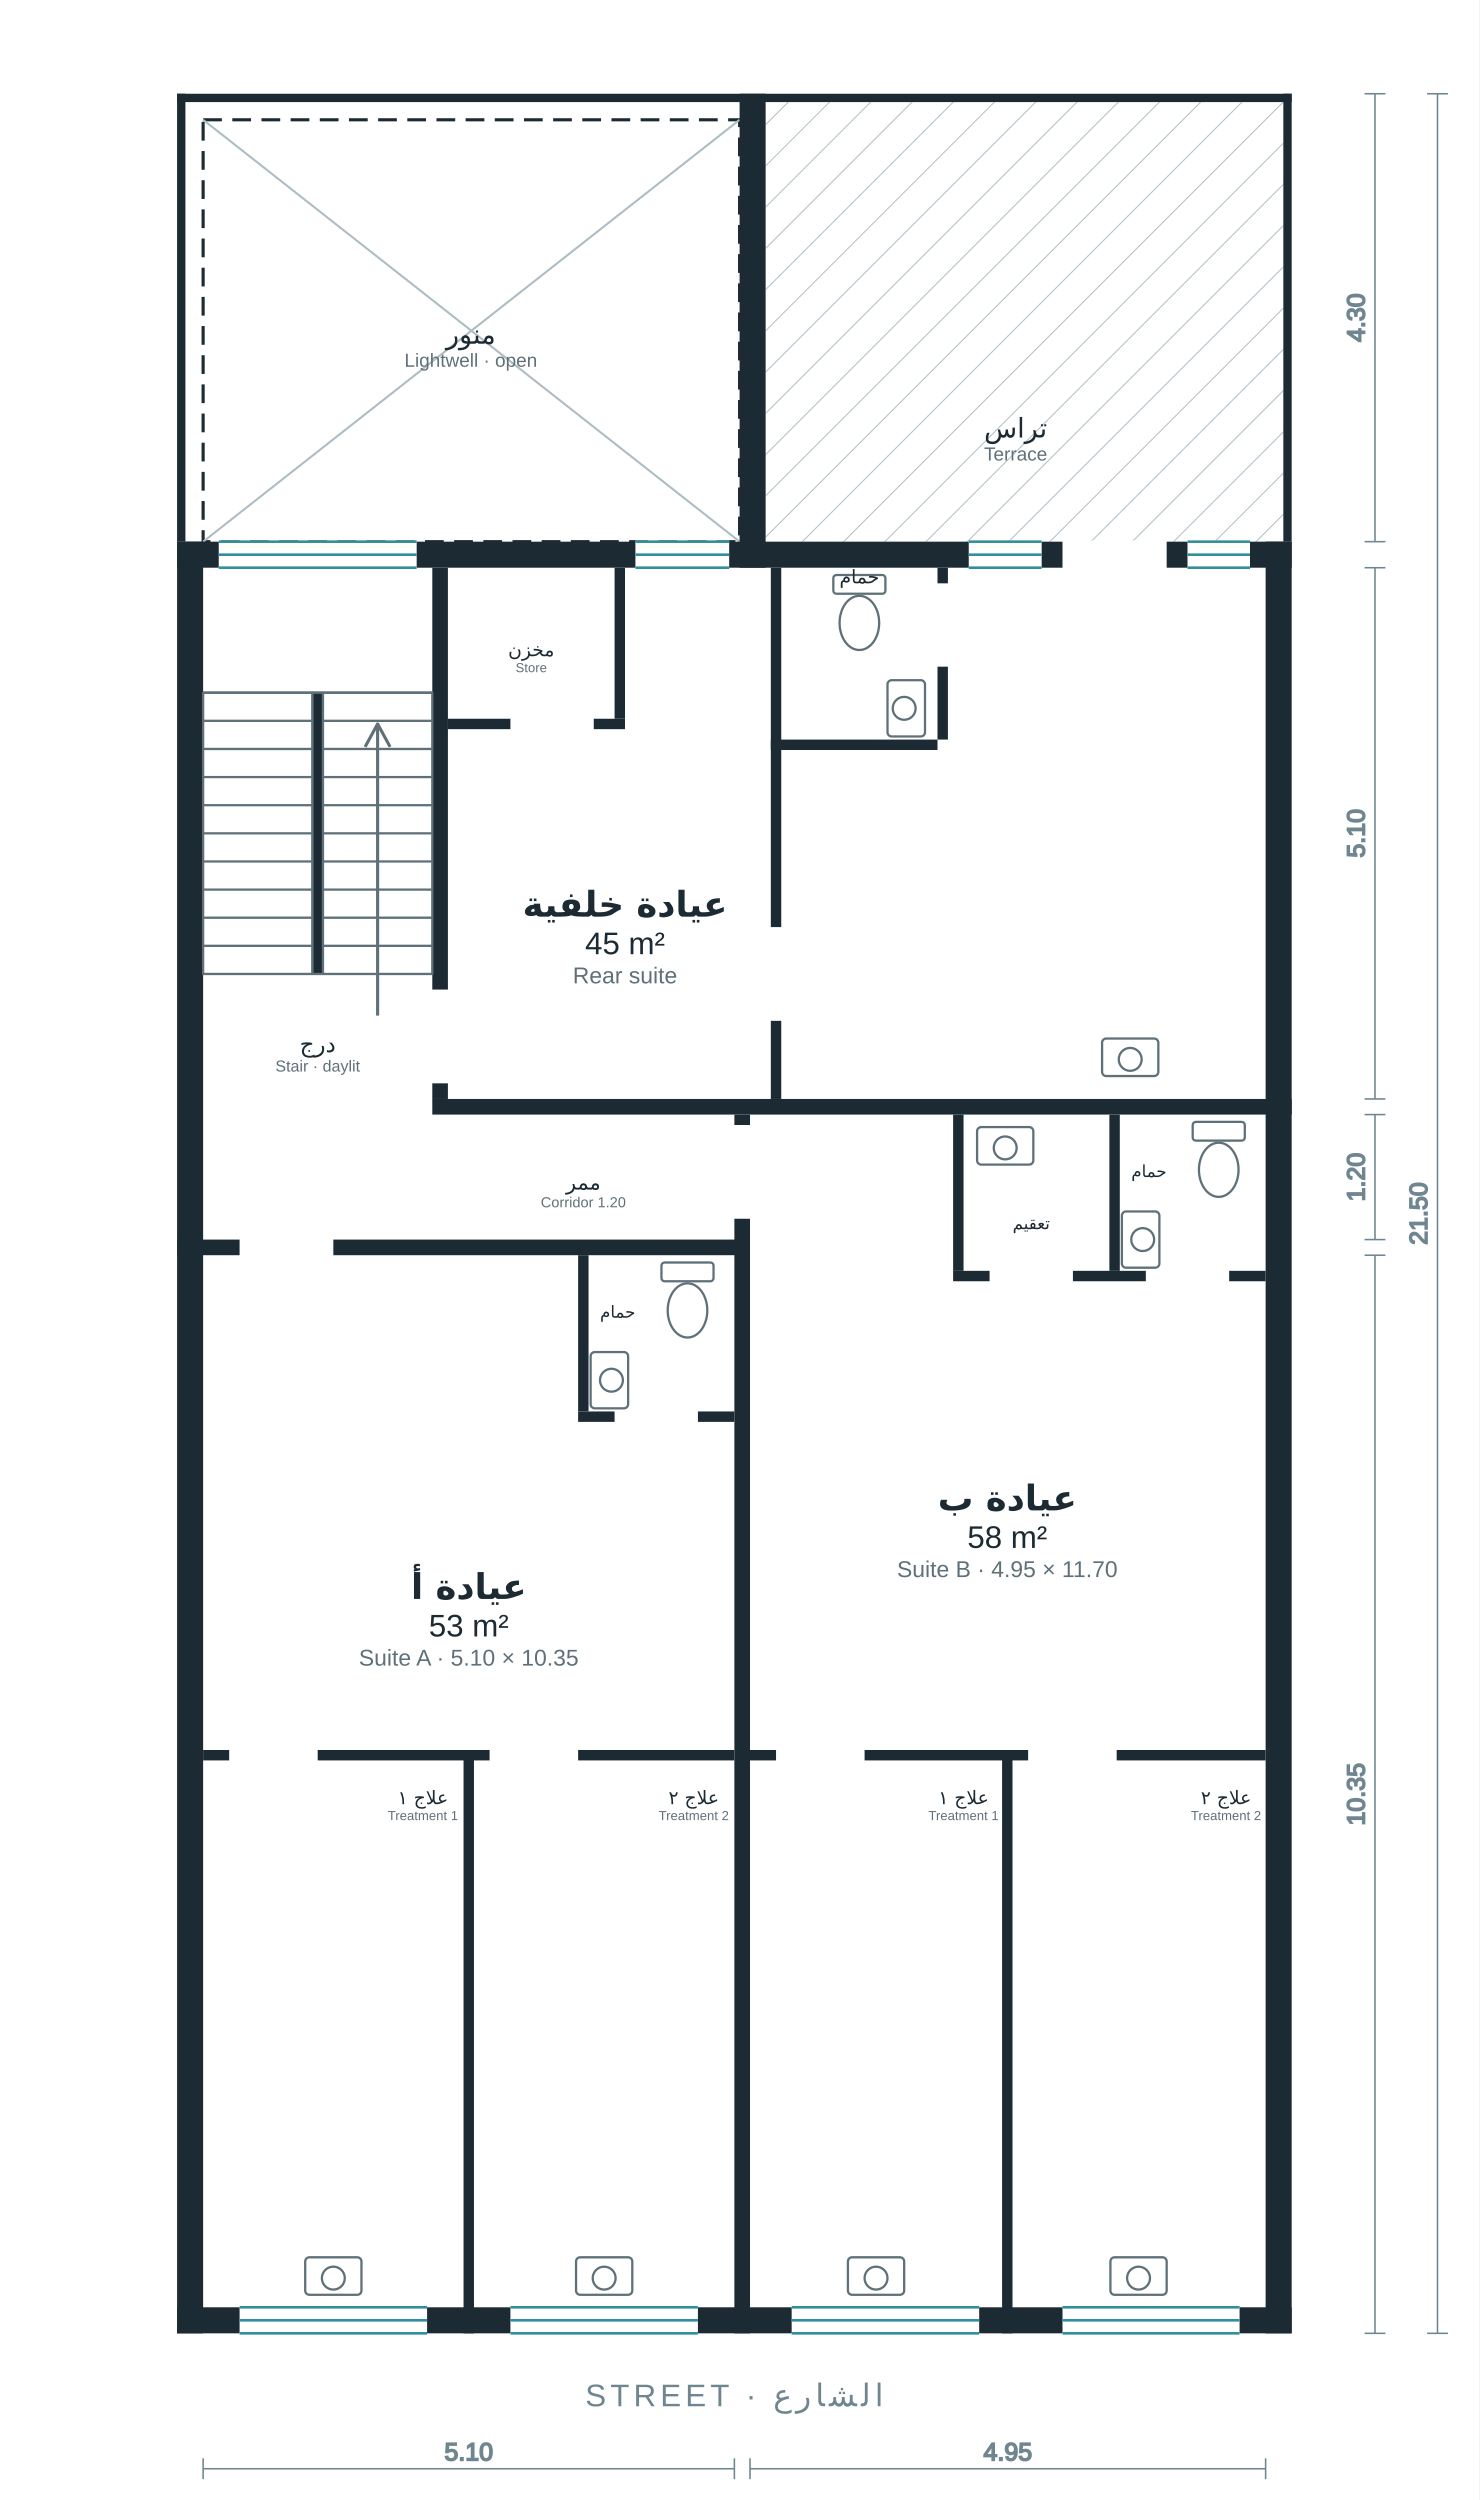
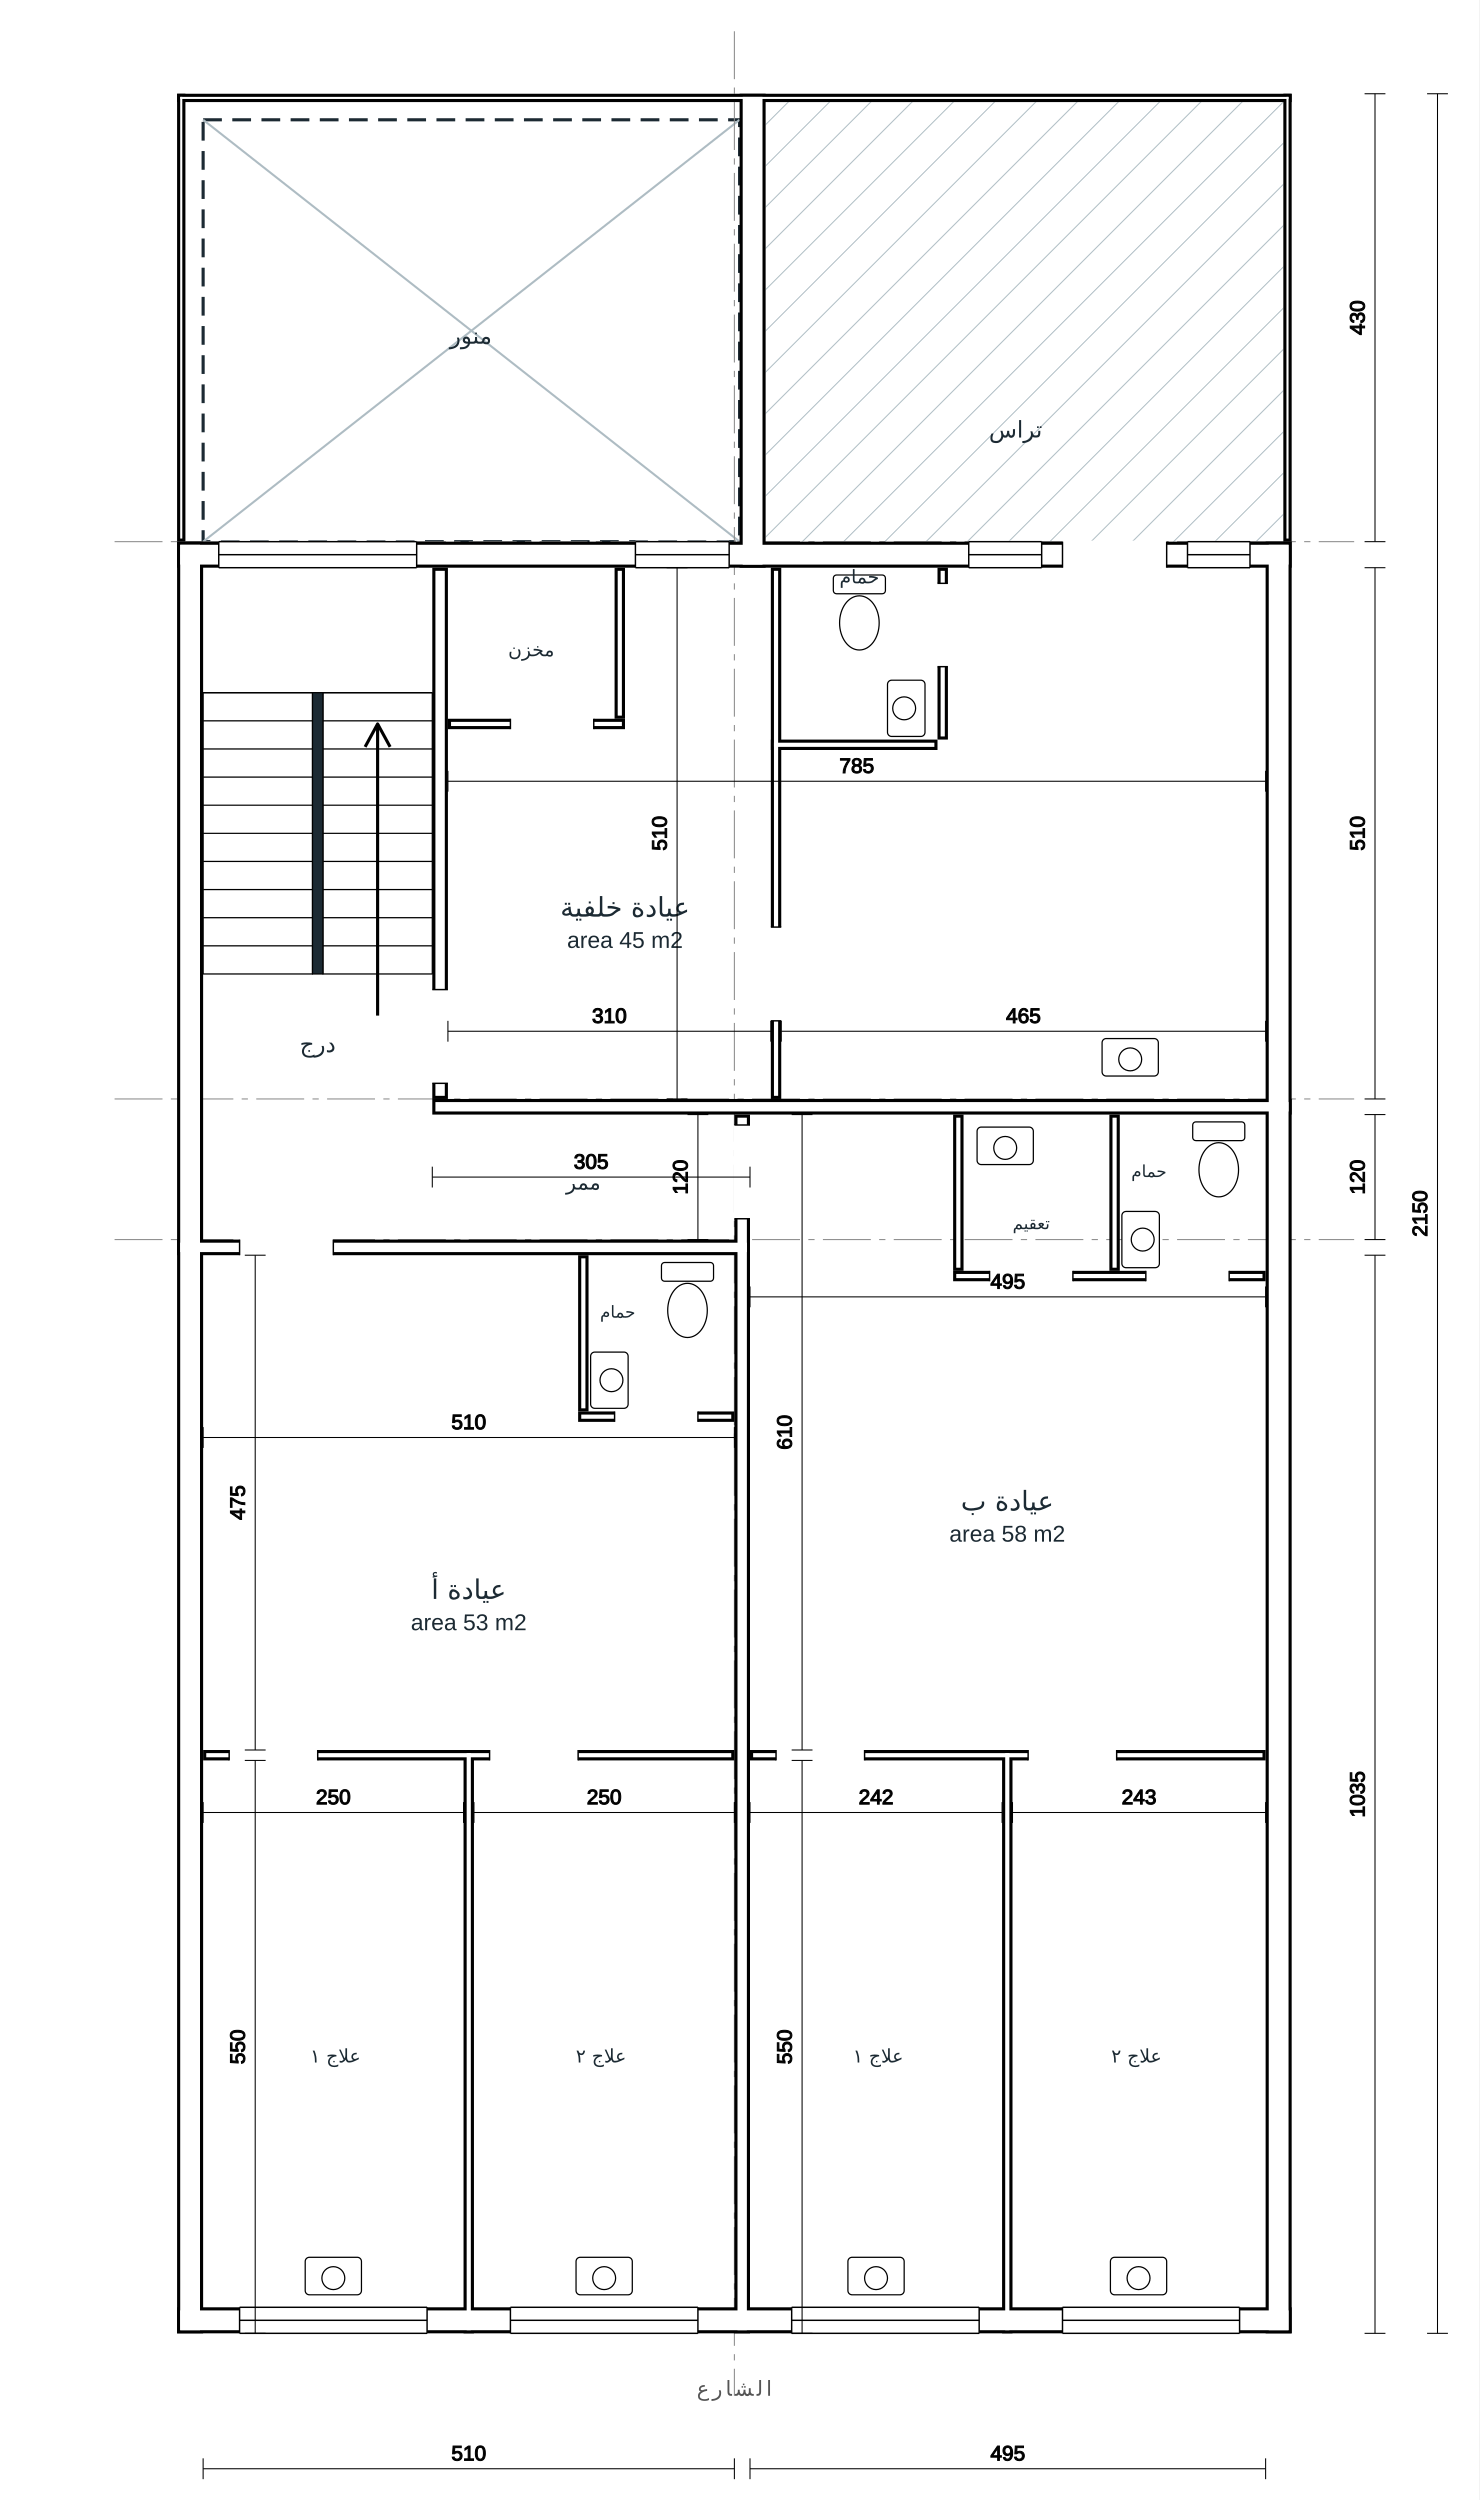
<svg xmlns="http://www.w3.org/2000/svg" viewBox="-170 -90 1420 2400" width="1420" height="2400" font-family="'IBM Plex Sans','IBM Plex Sans Arabic',-apple-system,'Helvetica Neue',Arial,sans-serif">
  <defs>
    <pattern id="terrace" width="28" height="28" patternUnits="userSpaceOnUse" patternTransform="rotate(45)">
      <line x1="0" y1="0" x2="0" y2="28" stroke="#b7c4ca" stroke-width="2" />
    </pattern>
    <pattern id="well" width="20" height="20" patternUnits="userSpaceOnUse">
      <line x1="0" y1="10" x2="20" y2="10" stroke="#b7c4ca" stroke-width="1.5" />
      <line x1="10" y1="0" x2="10" y2="20" stroke="#b7c4ca" stroke-width="1.5" />
    </pattern>
  </defs>
  <rect x="-170" y="-90" width="1420" height="2400" fill="#fff" />
  <g id="fill">
    <rect x="25" y="25" width="515" height="405" fill="#fff" stroke="#1c2a33" stroke-width="3" stroke-dasharray="18 10" />
    <line x1="25" y1="25" x2="540" y2="430" stroke="#aebcc3" stroke-width="2" />
    <line x1="540" y1="25" x2="25" y2="430" stroke="#aebcc3" stroke-width="2" />
    <rect x="565" y="8" width="497" height="422" fill="url(#terrace)" />
-   </g>
-   <g id="wall" fill="#1c2a33">
-     <rect x="0" y="430" width="25" height="1720" />
-     <rect x="1045" y="430" width="25" height="1720" />
-     <rect x="0" y="430" width="1070" height="25" />
-     <rect x="0" y="0" width="8" height="430" />
-     <rect x="1062" y="0" width="8" height="430" />
-     <rect x="0" y="0" width="1070" height="8" />
-     <rect x="540" y="0" width="25" height="455" />
-     <rect x="245" y="455" width="15" height="510" />
-     <rect x="245" y="965" width="825" height="15" />
-     <rect x="0" y="1100" width="550" height="15" />
-     <rect x="535" y="980" width="15" height="1170" />
-     <rect x="0" y="2125" width="1070" height="25" />
-     <rect x="420" y="455" width="10" height="145" />
-     <rect x="260" y="600" width="170" height="10" />
-     <rect x="570" y="455" width="10" height="510" />
-     <rect x="570" y="620" width="160" height="10" />
-     <rect x="730" y="455" width="10" height="165" />
-     <rect x="385" y="1265" width="150" height="10" />
-     <rect x="385" y="1115" width="10" height="150" />
-     <rect x="25" y="1590" width="510" height="10" />
-     <rect x="275" y="1590" width="10" height="560" />
-     <rect x="745" y="980" width="10" height="150" />
-     <rect x="745" y="1130" width="300" height="10" />
-     <rect x="895" y="980" width="10" height="150" />
-     <rect x="550" y="1590" width="495" height="10" />
-     <rect x="792" y="1590" width="10" height="560" />
+     <line x1="535" y1="-60" x2="535" y2="2210" stroke="#8a8a8a" stroke-width="1" stroke-dasharray="46 8 6 8" />
+     <line x1="-60" y1="430" x2="1130" y2="430" stroke="#8a8a8a" stroke-width="1" stroke-dasharray="46 8 6 8" />
+     <line x1="-60" y1="965" x2="1130" y2="965" stroke="#8a8a8a" stroke-width="1" stroke-dasharray="46 8 6 8" />
+     <line x1="-60" y1="1100" x2="1130" y2="1100" stroke="#8a8a8a" stroke-width="1" stroke-dasharray="46 8 6 8" />
+   </g>
+   <g id="wall">
+     <rect x="0" y="430" width="25" height="1720" fill="#000" />
+     <rect x="1045" y="430" width="25" height="1720" fill="#000" />
+     <rect x="0" y="430" width="1070" height="25" fill="#000" />
+     <rect x="0" y="0" width="8" height="430" fill="#000" />
+     <rect x="1062" y="0" width="8" height="430" fill="#000" />
+     <rect x="0" y="0" width="1070" height="8" fill="#000" />
+     <rect x="540" y="0" width="25" height="455" fill="#000" />
+     <rect x="245" y="455" width="15" height="510" fill="#000" />
+     <rect x="245" y="965" width="825" height="15" fill="#000" />
+     <rect x="0" y="1100" width="550" height="15" fill="#000" />
+     <rect x="535" y="980" width="15" height="1170" fill="#000" />
+     <rect x="0" y="2125" width="1070" height="25" fill="#000" />
+     <rect x="420" y="455" width="10" height="145" fill="#000" />
+     <rect x="260" y="600" width="170" height="10" fill="#000" />
+     <rect x="570" y="455" width="10" height="510" fill="#000" />
+     <rect x="570" y="620" width="160" height="10" fill="#000" />
+     <rect x="730" y="455" width="10" height="165" fill="#000" />
+     <rect x="385" y="1265" width="150" height="10" fill="#000" />
+     <rect x="385" y="1115" width="10" height="150" fill="#000" />
+     <rect x="25" y="1590" width="510" height="10" fill="#000" />
+     <rect x="275" y="1590" width="10" height="560" fill="#000" />
+     <rect x="745" y="980" width="10" height="150" fill="#000" />
+     <rect x="745" y="1130" width="300" height="10" fill="#000" />
+     <rect x="895" y="980" width="10" height="150" fill="#000" />
+     <rect x="550" y="1590" width="495" height="10" fill="#000" />
+     <rect x="792" y="1590" width="10" height="560" fill="#000" />
+     <rect x="3" y="433" width="19" height="1714" fill="#fff" />
+     <rect x="1048" y="433" width="19" height="1714" fill="#fff" />
+     <rect x="3" y="433" width="1064" height="19" fill="#fff" />
+     <rect x="3" y="3" width="2" height="424" fill="#fff" />
+     <rect x="1065" y="3" width="2" height="424" fill="#fff" />
+     <rect x="3" y="3" width="1064" height="2" fill="#fff" />
+     <rect x="543" y="3" width="19" height="449" fill="#fff" />
+     <rect x="248" y="458" width="9" height="504" fill="#fff" />
+     <rect x="248" y="968" width="819" height="9" fill="#fff" />
+     <rect x="3" y="1103" width="544" height="9" fill="#fff" />
+     <rect x="538" y="983" width="9" height="1164" fill="#fff" />
+     <rect x="3" y="2128" width="1064" height="19" fill="#fff" />
+     <rect x="423" y="458" width="4" height="139" fill="#fff" />
+     <rect x="263" y="603" width="164" height="4" fill="#fff" />
+     <rect x="573" y="458" width="4" height="504" fill="#fff" />
+     <rect x="573" y="623" width="154" height="4" fill="#fff" />
+     <rect x="733" y="458" width="4" height="159" fill="#fff" />
+     <rect x="388" y="1268" width="144" height="4" fill="#fff" />
+     <rect x="388" y="1118" width="4" height="144" fill="#fff" />
+     <rect x="28" y="1593" width="504" height="4" fill="#fff" />
+     <rect x="278" y="1593" width="4" height="554" fill="#fff" />
+     <rect x="748" y="983" width="4" height="144" fill="#fff" />
+     <rect x="748" y="1133" width="294" height="4" fill="#fff" />
+     <rect x="898" y="983" width="4" height="144" fill="#fff" />
+     <rect x="553" y="1593" width="489" height="4" fill="#fff" />
+     <rect x="795" y="1593" width="4" height="554" fill="#fff" />
  </g>
  <g id="open" fill="#fff">
    <rect x="40" y="429" width="190" height="27" />
    <rect x="440" y="429" width="90" height="27" />
    <rect x="760" y="429" width="70" height="27" />
    <rect x="850" y="429" width="100" height="27" />
    <rect x="970" y="429" width="60" height="27" />
    <rect x="60" y="2124" width="180" height="27" />
    <rect x="320" y="2124" width="180" height="27" />
    <rect x="590" y="2124" width="180" height="27" />
    <rect x="850" y="2124" width="170" height="27" />
    <rect x="244" y="860" width="17" height="90" />
    <rect x="320" y="599" width="80" height="12" />
    <rect x="569" y="800" width="12" height="90" />
    <rect x="729" y="470" width="12" height="80" />
    <rect x="60" y="1099" width="90" height="17" />
    <rect x="420" y="1264" width="80" height="12" />
    <rect x="50" y="1589" width="85" height="12" />
    <rect x="300" y="1589" width="85" height="12" />
    <rect x="534" y="990" width="17" height="90" />
    <rect x="780" y="1129" width="80" height="12" />
    <rect x="930" y="1129" width="80" height="12" />
    <rect x="575" y="1589" width="85" height="12" />
    <rect x="817" y="1589" width="85" height="12" />
  </g>
-   <g id="glass" fill="none" stroke="#2f8f9d" stroke-width="2.5">
+   <g id="glass" fill="none" stroke="#000" stroke-width="1.4">
    <line x1="40" y1="430" x2="230" y2="430" />
    <line x1="40" y1="442.5" x2="230" y2="442.5" />
    <line x1="40" y1="455" x2="230" y2="455" />
    <line x1="440" y1="430" x2="530" y2="430" />
    <line x1="440" y1="442.5" x2="530" y2="442.5" />
    <line x1="440" y1="455" x2="530" y2="455" />
    <line x1="760" y1="430" x2="830" y2="430" />
    <line x1="760" y1="442.5" x2="830" y2="442.5" />
    <line x1="760" y1="455" x2="830" y2="455" />
    <line x1="970" y1="430" x2="1030" y2="430" />
    <line x1="970" y1="442.5" x2="1030" y2="442.5" />
    <line x1="970" y1="455" x2="1030" y2="455" />
    <line x1="60" y1="2125" x2="240" y2="2125" />
    <line x1="60" y1="2137.5" x2="240" y2="2137.5" />
    <line x1="60" y1="2150" x2="240" y2="2150" />
    <line x1="320" y1="2125" x2="500" y2="2125" />
    <line x1="320" y1="2137.5" x2="500" y2="2137.5" />
    <line x1="320" y1="2150" x2="500" y2="2150" />
    <line x1="590" y1="2125" x2="770" y2="2125" />
    <line x1="590" y1="2137.5" x2="770" y2="2137.5" />
    <line x1="590" y1="2150" x2="770" y2="2150" />
    <line x1="850" y1="2125" x2="1020" y2="2125" />
    <line x1="850" y1="2137.5" x2="1020" y2="2137.5" />
    <line x1="850" y1="2150" x2="1020" y2="2150" />
  </g>
-   <g id="furn" fill="#fff" stroke="#5f7079" stroke-width="2.2" stroke-linejoin="round">
+   <g id="door" fill="none" stroke="#000" stroke-width="1.4">
+     <line x1="40" y1="430" x2="40" y2="455" />
+     <line x1="230" y1="430" x2="230" y2="455" />
+     <line x1="440" y1="430" x2="440" y2="455" />
+     <line x1="530" y1="430" x2="530" y2="455" />
+     <line x1="760" y1="430" x2="760" y2="455" />
+     <line x1="830" y1="430" x2="830" y2="455" />
+     <line x1="850" y1="430" x2="850" y2="455" />
+     <line x1="950" y1="430" x2="950" y2="455" />
+     <line x1="970" y1="430" x2="970" y2="455" />
+     <line x1="1030" y1="430" x2="1030" y2="455" />
+     <line x1="60" y1="2125" x2="60" y2="2150" />
+     <line x1="240" y1="2125" x2="240" y2="2150" />
+     <line x1="320" y1="2125" x2="320" y2="2150" />
+     <line x1="500" y1="2125" x2="500" y2="2150" />
+     <line x1="590" y1="2125" x2="590" y2="2150" />
+     <line x1="770" y1="2125" x2="770" y2="2150" />
+     <line x1="850" y1="2125" x2="850" y2="2150" />
+     <line x1="1020" y1="2125" x2="1020" y2="2150" />
+     <line x1="245" y1="860" x2="260" y2="860" />
+     <line x1="245" y1="950" x2="260" y2="950" />
+     <line x1="320" y1="600" x2="320" y2="610" />
+     <line x1="400" y1="600" x2="400" y2="610" />
+     <line x1="570" y1="800" x2="580" y2="800" />
+     <line x1="570" y1="890" x2="580" y2="890" />
+     <line x1="730" y1="470" x2="740" y2="470" />
+     <line x1="730" y1="550" x2="740" y2="550" />
+     <line x1="60" y1="1100" x2="60" y2="1115" />
+     <line x1="150" y1="1100" x2="150" y2="1115" />
+     <line x1="420" y1="1265" x2="420" y2="1275" />
+     <line x1="500" y1="1265" x2="500" y2="1275" />
+     <line x1="50" y1="1590" x2="50" y2="1600" />
+     <line x1="135" y1="1590" x2="135" y2="1600" />
+     <line x1="300" y1="1590" x2="300" y2="1600" />
+     <line x1="385" y1="1590" x2="385" y2="1600" />
+     <line x1="535" y1="990" x2="550" y2="990" />
+     <line x1="535" y1="1080" x2="550" y2="1080" />
+     <line x1="780" y1="1130" x2="780" y2="1140" />
+     <line x1="860" y1="1130" x2="860" y2="1140" />
+     <line x1="930" y1="1130" x2="930" y2="1140" />
+     <line x1="1010" y1="1130" x2="1010" y2="1140" />
+     <line x1="575" y1="1590" x2="575" y2="1600" />
+     <line x1="660" y1="1590" x2="660" y2="1600" />
+     <line x1="817" y1="1590" x2="817" y2="1600" />
+     <line x1="902" y1="1590" x2="902" y2="1600" />
+   </g>
+   <g id="furn" fill="#fff" stroke="#000" stroke-width="1.2" stroke-linejoin="round">
    <rect x="25.0" y="575" width="105.0" height="270" fill="none" />
    <line x1="25.0" y1="602" x2="130.0" y2="602" />
    <line x1="25.0" y1="629" x2="130.0" y2="629" />
    <line x1="25.0" y1="656" x2="130.0" y2="656" />
    <line x1="25.0" y1="683" x2="130.0" y2="683" />
    <line x1="25.0" y1="710" x2="130.0" y2="710" />
    <line x1="25.0" y1="737" x2="130.0" y2="737" />
    <line x1="25.0" y1="764" x2="130.0" y2="764" />
    <line x1="25.0" y1="791" x2="130.0" y2="791" />
    <line x1="25.0" y1="818" x2="130.0" y2="818" />
    <rect x="140.0" y="575" width="105.0" height="270" fill="none" />
    <line x1="140.0" y1="602" x2="245.0" y2="602" />
    <line x1="140.0" y1="629" x2="245.0" y2="629" />
    <line x1="140.0" y1="656" x2="245.0" y2="656" />
    <line x1="140.0" y1="683" x2="245.0" y2="683" />
    <line x1="140.0" y1="710" x2="245.0" y2="710" />
    <line x1="140.0" y1="737" x2="245.0" y2="737" />
    <line x1="140.0" y1="764" x2="245.0" y2="764" />
    <line x1="140.0" y1="791" x2="245.0" y2="791" />
    <line x1="140.0" y1="818" x2="245.0" y2="818" />
    <line x1="25" y1="575" x2="245" y2="575" />
    <rect x="130.0" y="575" width="10" height="270" fill="#1c2a33" />
    <line x1="192.5" y1="885" x2="192.5" y2="605" stroke-width="3" />
    <path d="M180.5 627 L192.5 605 L204.5 627" fill="none" stroke-width="3" />
    <g transform="translate(655 500) rotate(0)">
      <rect x="-25" y="-38" width="50" height="18" rx="3" />
      <ellipse cx="0" cy="8" rx="19" ry="26" />
    </g>
    <g transform="translate(700 590) rotate(90)">
      <rect x="-27" y="-18" width="54" height="36" rx="4" />
      <circle cx="0" cy="2" r="11" />
    </g>
    <g transform="translate(915 925) rotate(0)">
      <rect x="-27" y="-18" width="54" height="36" rx="4" />
      <circle cx="0" cy="2" r="11" />
    </g>
    <g transform="translate(490 1160) rotate(0)">
      <rect x="-25" y="-38" width="50" height="18" rx="3" />
      <ellipse cx="0" cy="8" rx="19" ry="26" />
    </g>
    <g transform="translate(415 1235) rotate(270)">
      <rect x="-27" y="-18" width="54" height="36" rx="4" />
      <circle cx="0" cy="2" r="11" />
    </g>
    <g transform="translate(150 2095) rotate(0)">
      <rect x="-27" y="-18" width="54" height="36" rx="4" />
      <circle cx="0" cy="2" r="11" />
    </g>
    <g transform="translate(410 2095) rotate(0)">
      <rect x="-27" y="-18" width="54" height="36" rx="4" />
      <circle cx="0" cy="2" r="11" />
    </g>
    <g transform="translate(795 1010) rotate(0)">
      <rect x="-27" y="-18" width="54" height="36" rx="4" />
      <circle cx="0" cy="2" r="11" />
    </g>
    <g transform="translate(1000 1025) rotate(0)">
      <rect x="-25" y="-38" width="50" height="18" rx="3" />
      <ellipse cx="0" cy="8" rx="19" ry="26" />
    </g>
    <g transform="translate(925 1100) rotate(270)">
      <rect x="-27" y="-18" width="54" height="36" rx="4" />
      <circle cx="0" cy="2" r="11" />
    </g>
    <g transform="translate(671 2095) rotate(0)">
      <rect x="-27" y="-18" width="54" height="36" rx="4" />
      <circle cx="0" cy="2" r="11" />
    </g>
    <g transform="translate(923 2095) rotate(0)">
      <rect x="-27" y="-18" width="54" height="36" rx="4" />
      <circle cx="0" cy="2" r="11" />
    </g>
  </g>
  <g id="text">
-     <text x="135" y="920" font-size="22" font-weight="500" text-anchor="middle" fill="#1c2a33">درج</text>
-     <text x="135" y="938.7" font-size="15.4" font-weight="400" text-anchor="middle" fill="#5f7079">Stair · daylit</text>
-     <text x="390" y="1052" font-size="20" font-weight="500" text-anchor="middle" fill="#1c2a33">ممر</text>
-     <text x="390" y="1069.0" font-size="14.0" font-weight="400" text-anchor="middle" fill="#5f7079">Corridor 1.20</text>
-     <text x="430" y="790" font-size="34" font-weight="600" text-anchor="middle" fill="#1c2a33">عيادة خلفية</text>
-     <text x="430" y="826" font-size="30" font-weight="500" text-anchor="middle" fill="#1c2a33">45 m²</text>
-     <text x="430" y="854" font-size="22" font-weight="400" text-anchor="middle" fill="#5f7079">Rear suite</text>
-     <text x="340" y="540" font-size="18" font-weight="500" text-anchor="middle" fill="#1c2a33">مخزن</text>
-     <text x="340" y="555.3" font-size="12.6" font-weight="400" text-anchor="middle" fill="#5f7079">Store</text>
-     <text x="655" y="470" font-size="18" font-weight="500" text-anchor="middle" fill="#1c2a33">حمام</text>
-     <text x="805" y="330" font-size="26" font-weight="500" text-anchor="middle" fill="#1c2a33">تراس</text>
-     <text x="805" y="352.1" font-size="18.2" font-weight="400" text-anchor="middle" fill="#5f7079">Terrace</text>
-     <text x="282" y="240" font-size="26" font-weight="500" text-anchor="middle" fill="#1c2a33">منور</text>
-     <text x="282" y="262.1" font-size="18.2" font-weight="400" text-anchor="middle" fill="#5f7079">Lightwell · open</text>
-     <text x="423" y="1175" font-size="16" font-weight="500" text-anchor="middle" fill="#1c2a33">حمام</text>
-     <text x="236" y="1642" font-size="18" font-weight="500" text-anchor="middle" fill="#1c2a33">علاج ١</text>
-     <text x="236" y="1657.3" font-size="12.6" font-weight="400" text-anchor="middle" fill="#5f7079">Treatment 1</text>
-     <text x="496" y="1642" font-size="18" font-weight="500" text-anchor="middle" fill="#1c2a33">علاج ٢</text>
-     <text x="496" y="1657.3" font-size="12.6" font-weight="400" text-anchor="middle" fill="#5f7079">Treatment 2</text>
-     <text x="280" y="1445" font-size="34" font-weight="600" text-anchor="middle" fill="#1c2a33">عيادة أ</text>
-     <text x="280" y="1481" font-size="30" font-weight="500" text-anchor="middle" fill="#1c2a33">53 m²</text>
-     <text x="280" y="1509" font-size="22" font-weight="400" text-anchor="middle" fill="#5f7079">Suite A · 5.10 × 10.35</text>
-     <text x="820" y="1090" font-size="16" font-weight="500" text-anchor="middle" fill="#1c2a33">تعقيم</text>
-     <text x="933" y="1040" font-size="16" font-weight="500" text-anchor="middle" fill="#1c2a33">حمام</text>
-     <text x="755" y="1642" font-size="18" font-weight="500" text-anchor="middle" fill="#1c2a33">علاج ١</text>
-     <text x="755" y="1657.3" font-size="12.6" font-weight="400" text-anchor="middle" fill="#5f7079">Treatment 1</text>
-     <text x="1007" y="1642" font-size="18" font-weight="500" text-anchor="middle" fill="#1c2a33">علاج ٢</text>
-     <text x="1007" y="1657.3" font-size="12.6" font-weight="400" text-anchor="middle" fill="#5f7079">Treatment 2</text>
-     <text x="797" y="1360" font-size="34" font-weight="600" text-anchor="middle" fill="#1c2a33">عيادة ب</text>
-     <text x="797" y="1396" font-size="30" font-weight="500" text-anchor="middle" fill="#1c2a33">58 m²</text>
-     <text x="797" y="1424" font-size="22" font-weight="400" text-anchor="middle" fill="#5f7079">Suite B · 4.95 × 11.70</text>
-   </g>
-   <g id="dim" fill="#6f8590" stroke="#6f8590" stroke-width="1.5">
+     <text x="135" y="920" font-size="22" font-weight="400" text-anchor="middle" fill="#1c2a33">درج</text>
+     <text x="390" y="1052" font-size="20" font-weight="400" text-anchor="middle" fill="#1c2a33">ممر</text>
+     <text x="430" y="790" font-size="26" font-weight="500" text-anchor="middle" fill="#1c2a33">عيادة خلفية</text>
+     <text x="430" y="820" font-size="22" font-weight="400" text-anchor="middle" fill="#1c2a33">area 45 m2</text>
+     <text x="340" y="540" font-size="18" font-weight="400" text-anchor="middle" fill="#1c2a33">مخزن</text>
+     <text x="655" y="470" font-size="18" font-weight="400" text-anchor="middle" fill="#1c2a33">حمام</text>
+     <text x="805" y="330" font-size="22" font-weight="400" text-anchor="middle" fill="#1c2a33">تراس</text>
+     <text x="282" y="240" font-size="22" font-weight="400" text-anchor="middle" fill="#1c2a33">منور</text>
+     <text x="423" y="1175" font-size="16" font-weight="400" text-anchor="middle" fill="#1c2a33">حمام</text>
+     <text x="152" y="1890" font-size="18" font-weight="400" text-anchor="middle" fill="#1c2a33">علاج ١</text>
+     <text x="407" y="1890" font-size="18" font-weight="400" text-anchor="middle" fill="#1c2a33">علاج ٢</text>
+     <text x="280" y="1445" font-size="26" font-weight="500" text-anchor="middle" fill="#1c2a33">عيادة أ</text>
+     <text x="280" y="1475" font-size="22" font-weight="400" text-anchor="middle" fill="#1c2a33">area 53 m2</text>
+     <text x="820" y="1090" font-size="16" font-weight="400" text-anchor="middle" fill="#1c2a33">تعقيم</text>
+     <text x="933" y="1040" font-size="16" font-weight="400" text-anchor="middle" fill="#1c2a33">حمام</text>
+     <text x="673" y="1890" font-size="18" font-weight="400" text-anchor="middle" fill="#1c2a33">علاج ١</text>
+     <text x="921" y="1890" font-size="18" font-weight="400" text-anchor="middle" fill="#1c2a33">علاج ٢</text>
+     <text x="797" y="1360" font-size="26" font-weight="500" text-anchor="middle" fill="#1c2a33">عيادة ب</text>
+     <text x="797" y="1390" font-size="22" font-weight="400" text-anchor="middle" fill="#1c2a33">area 58 m2</text>
+   </g>
+   <g id="dim" fill="#000" stroke="#000" stroke-width="1">
+     <line x1="260" y1="660" x2="1045" y2="660" />
+     <line x1="260" y1="650" x2="260" y2="670" />
+     <line x1="1045" y1="650" x2="1045" y2="670" />
+     <text x="652.5" y="652" font-size="20" text-anchor="middle">785</text>
+     <line x1="480" y1="455" x2="480" y2="965" />
+     <line x1="470" y1="455" x2="490" y2="455" />
+     <line x1="470" y1="965" x2="490" y2="965" />
+     <text x="470" y="710.0" font-size="20" text-anchor="middle" transform="rotate(-90 470 710.0)">510</text>
+     <line x1="260" y1="900" x2="570" y2="900" />
+     <line x1="260" y1="890" x2="260" y2="910" />
+     <line x1="570" y1="890" x2="570" y2="910" />
+     <text x="415.0" y="892" font-size="20" text-anchor="middle">310</text>
+     <line x1="580" y1="900" x2="1045" y2="900" />
+     <line x1="580" y1="890" x2="580" y2="910" />
+     <line x1="1045" y1="890" x2="1045" y2="910" />
+     <text x="812.5" y="892" font-size="20" text-anchor="middle">465</text>
+     <line x1="25" y1="1290" x2="535" y2="1290" />
+     <line x1="25" y1="1280" x2="25" y2="1300" />
+     <line x1="535" y1="1280" x2="535" y2="1300" />
+     <text x="280.0" y="1282" font-size="20" text-anchor="middle">510</text>
+     <line x1="75" y1="1115" x2="75" y2="1590" />
+     <line x1="65" y1="1115" x2="85" y2="1115" />
+     <line x1="65" y1="1590" x2="85" y2="1590" />
+     <text x="65" y="1352.5" font-size="20" text-anchor="middle" transform="rotate(-90 65 1352.5)">475</text>
+     <line x1="25" y1="1650" x2="275" y2="1650" />
+     <line x1="25" y1="1640" x2="25" y2="1660" />
+     <line x1="275" y1="1640" x2="275" y2="1660" />
+     <text x="150.0" y="1642" font-size="20" text-anchor="middle">250</text>
+     <line x1="285" y1="1650" x2="535" y2="1650" />
+     <line x1="285" y1="1640" x2="285" y2="1660" />
+     <line x1="535" y1="1640" x2="535" y2="1660" />
+     <text x="410.0" y="1642" font-size="20" text-anchor="middle">250</text>
+     <line x1="75" y1="1600" x2="75" y2="2150" />
+     <line x1="65" y1="1600" x2="85" y2="1600" />
+     <line x1="65" y1="2150" x2="85" y2="2150" />
+     <text x="65" y="1875.0" font-size="20" text-anchor="middle" transform="rotate(-90 65 1875.0)">550</text>
+     <line x1="550" y1="1155" x2="1045" y2="1155" />
+     <line x1="550" y1="1145" x2="550" y2="1165" />
+     <line x1="1045" y1="1145" x2="1045" y2="1165" />
+     <text x="797.5" y="1147" font-size="20" text-anchor="middle">495</text>
+     <line x1="600" y1="980" x2="600" y2="1590" />
+     <line x1="590" y1="980" x2="610" y2="980" />
+     <line x1="590" y1="1590" x2="610" y2="1590" />
+     <text x="590" y="1285.0" font-size="20" text-anchor="middle" transform="rotate(-90 590 1285.0)">610</text>
+     <line x1="550" y1="1650" x2="792" y2="1650" />
+     <line x1="550" y1="1640" x2="550" y2="1660" />
+     <line x1="792" y1="1640" x2="792" y2="1660" />
+     <text x="671.0" y="1642" font-size="20" text-anchor="middle">242</text>
+     <line x1="802" y1="1650" x2="1045" y2="1650" />
+     <line x1="802" y1="1640" x2="802" y2="1660" />
+     <line x1="1045" y1="1640" x2="1045" y2="1660" />
+     <text x="923.5" y="1642" font-size="20" text-anchor="middle">243</text>
+     <line x1="600" y1="1600" x2="600" y2="2150" />
+     <line x1="590" y1="1600" x2="610" y2="1600" />
+     <line x1="590" y1="2150" x2="610" y2="2150" />
+     <text x="590" y="1875.0" font-size="20" text-anchor="middle" transform="rotate(-90 590 1875.0)">550</text>
+     <line x1="245" y1="1040" x2="550" y2="1040" />
+     <line x1="245" y1="1030" x2="245" y2="1050" />
+     <line x1="550" y1="1030" x2="550" y2="1050" />
+     <text x="397.5" y="1032" font-size="20" text-anchor="middle">305</text>
+     <line x1="500" y1="980" x2="500" y2="1100" />
+     <line x1="490" y1="980" x2="510" y2="980" />
+     <line x1="490" y1="1100" x2="510" y2="1100" />
+     <text x="490" y="1040.0" font-size="20" text-anchor="middle" transform="rotate(-90 490 1040.0)">120</text>
    <line x1="0" y1="2340" x2="1070" y2="2340" />
    <line x1="0" y1="2330" x2="0" y2="2350" />
    <line x1="1070" y1="2330" x2="1070" y2="2350" />
-     <text x="535.0" y="2332" font-size="24" text-anchor="middle">10.70</text>
+     <text x="535.0" y="2332" font-size="20" text-anchor="middle">1070</text>
    <line x1="25" y1="2280" x2="535" y2="2280" />
    <line x1="25" y1="2270" x2="25" y2="2290" />
    <line x1="535" y1="2270" x2="535" y2="2290" />
-     <text x="280.0" y="2272" font-size="24" text-anchor="middle">5.10</text>
+     <text x="280.0" y="2272" font-size="20" text-anchor="middle">510</text>
    <line x1="550" y1="2280" x2="1045" y2="2280" />
    <line x1="550" y1="2270" x2="550" y2="2290" />
    <line x1="1045" y1="2270" x2="1045" y2="2290" />
-     <text x="797.5" y="2272" font-size="24" text-anchor="middle">4.95</text>
+     <text x="797.5" y="2272" font-size="20" text-anchor="middle">495</text>
    <line x1="1210" y1="0" x2="1210" y2="2150" />
    <line x1="1200" y1="0" x2="1220" y2="0" />
    <line x1="1200" y1="2150" x2="1220" y2="2150" />
-     <text x="1200" y="1075.0" font-size="24" text-anchor="middle" transform="rotate(-90 1200 1075.0)">21.50</text>
+     <text x="1200" y="1075.0" font-size="20" text-anchor="middle" transform="rotate(-90 1200 1075.0)">2150</text>
    <line x1="1150" y1="0" x2="1150" y2="430" />
    <line x1="1140" y1="0" x2="1160" y2="0" />
    <line x1="1140" y1="430" x2="1160" y2="430" />
-     <text x="1140" y="215.0" font-size="24" text-anchor="middle" transform="rotate(-90 1140 215.0)">4.30</text>
+     <text x="1140" y="215.0" font-size="20" text-anchor="middle" transform="rotate(-90 1140 215.0)">430</text>
    <line x1="1150" y1="455" x2="1150" y2="965" />
    <line x1="1140" y1="455" x2="1160" y2="455" />
    <line x1="1140" y1="965" x2="1160" y2="965" />
-     <text x="1140" y="710.0" font-size="24" text-anchor="middle" transform="rotate(-90 1140 710.0)">5.10</text>
+     <text x="1140" y="710.0" font-size="20" text-anchor="middle" transform="rotate(-90 1140 710.0)">510</text>
    <line x1="1150" y1="980" x2="1150" y2="1100" />
    <line x1="1140" y1="980" x2="1160" y2="980" />
    <line x1="1140" y1="1100" x2="1160" y2="1100" />
-     <text x="1140" y="1040.0" font-size="24" text-anchor="middle" transform="rotate(-90 1140 1040.0)">1.20</text>
+     <text x="1140" y="1040.0" font-size="20" text-anchor="middle" transform="rotate(-90 1140 1040.0)">120</text>
    <line x1="1150" y1="1115" x2="1150" y2="2150" />
    <line x1="1140" y1="1115" x2="1160" y2="1115" />
    <line x1="1140" y1="2150" x2="1160" y2="2150" />
-     <text x="1140" y="1632.5" font-size="24" text-anchor="middle" transform="rotate(-90 1140 1632.5)">10.35</text>
-   </g>
-   <text x="535.0" y="2220" font-size="30" font-weight="500" text-anchor="middle" fill="#6f8590" letter-spacing="4">STREET · الشارع</text>
+     <text x="1140" y="1632.5" font-size="20" text-anchor="middle" transform="rotate(-90 1140 1632.5)">1035</text>
+   </g>
+   <text x="535.0" y="2210" font-size="20" text-anchor="middle" fill="#555" letter-spacing="3">الشارع</text>
</svg>
